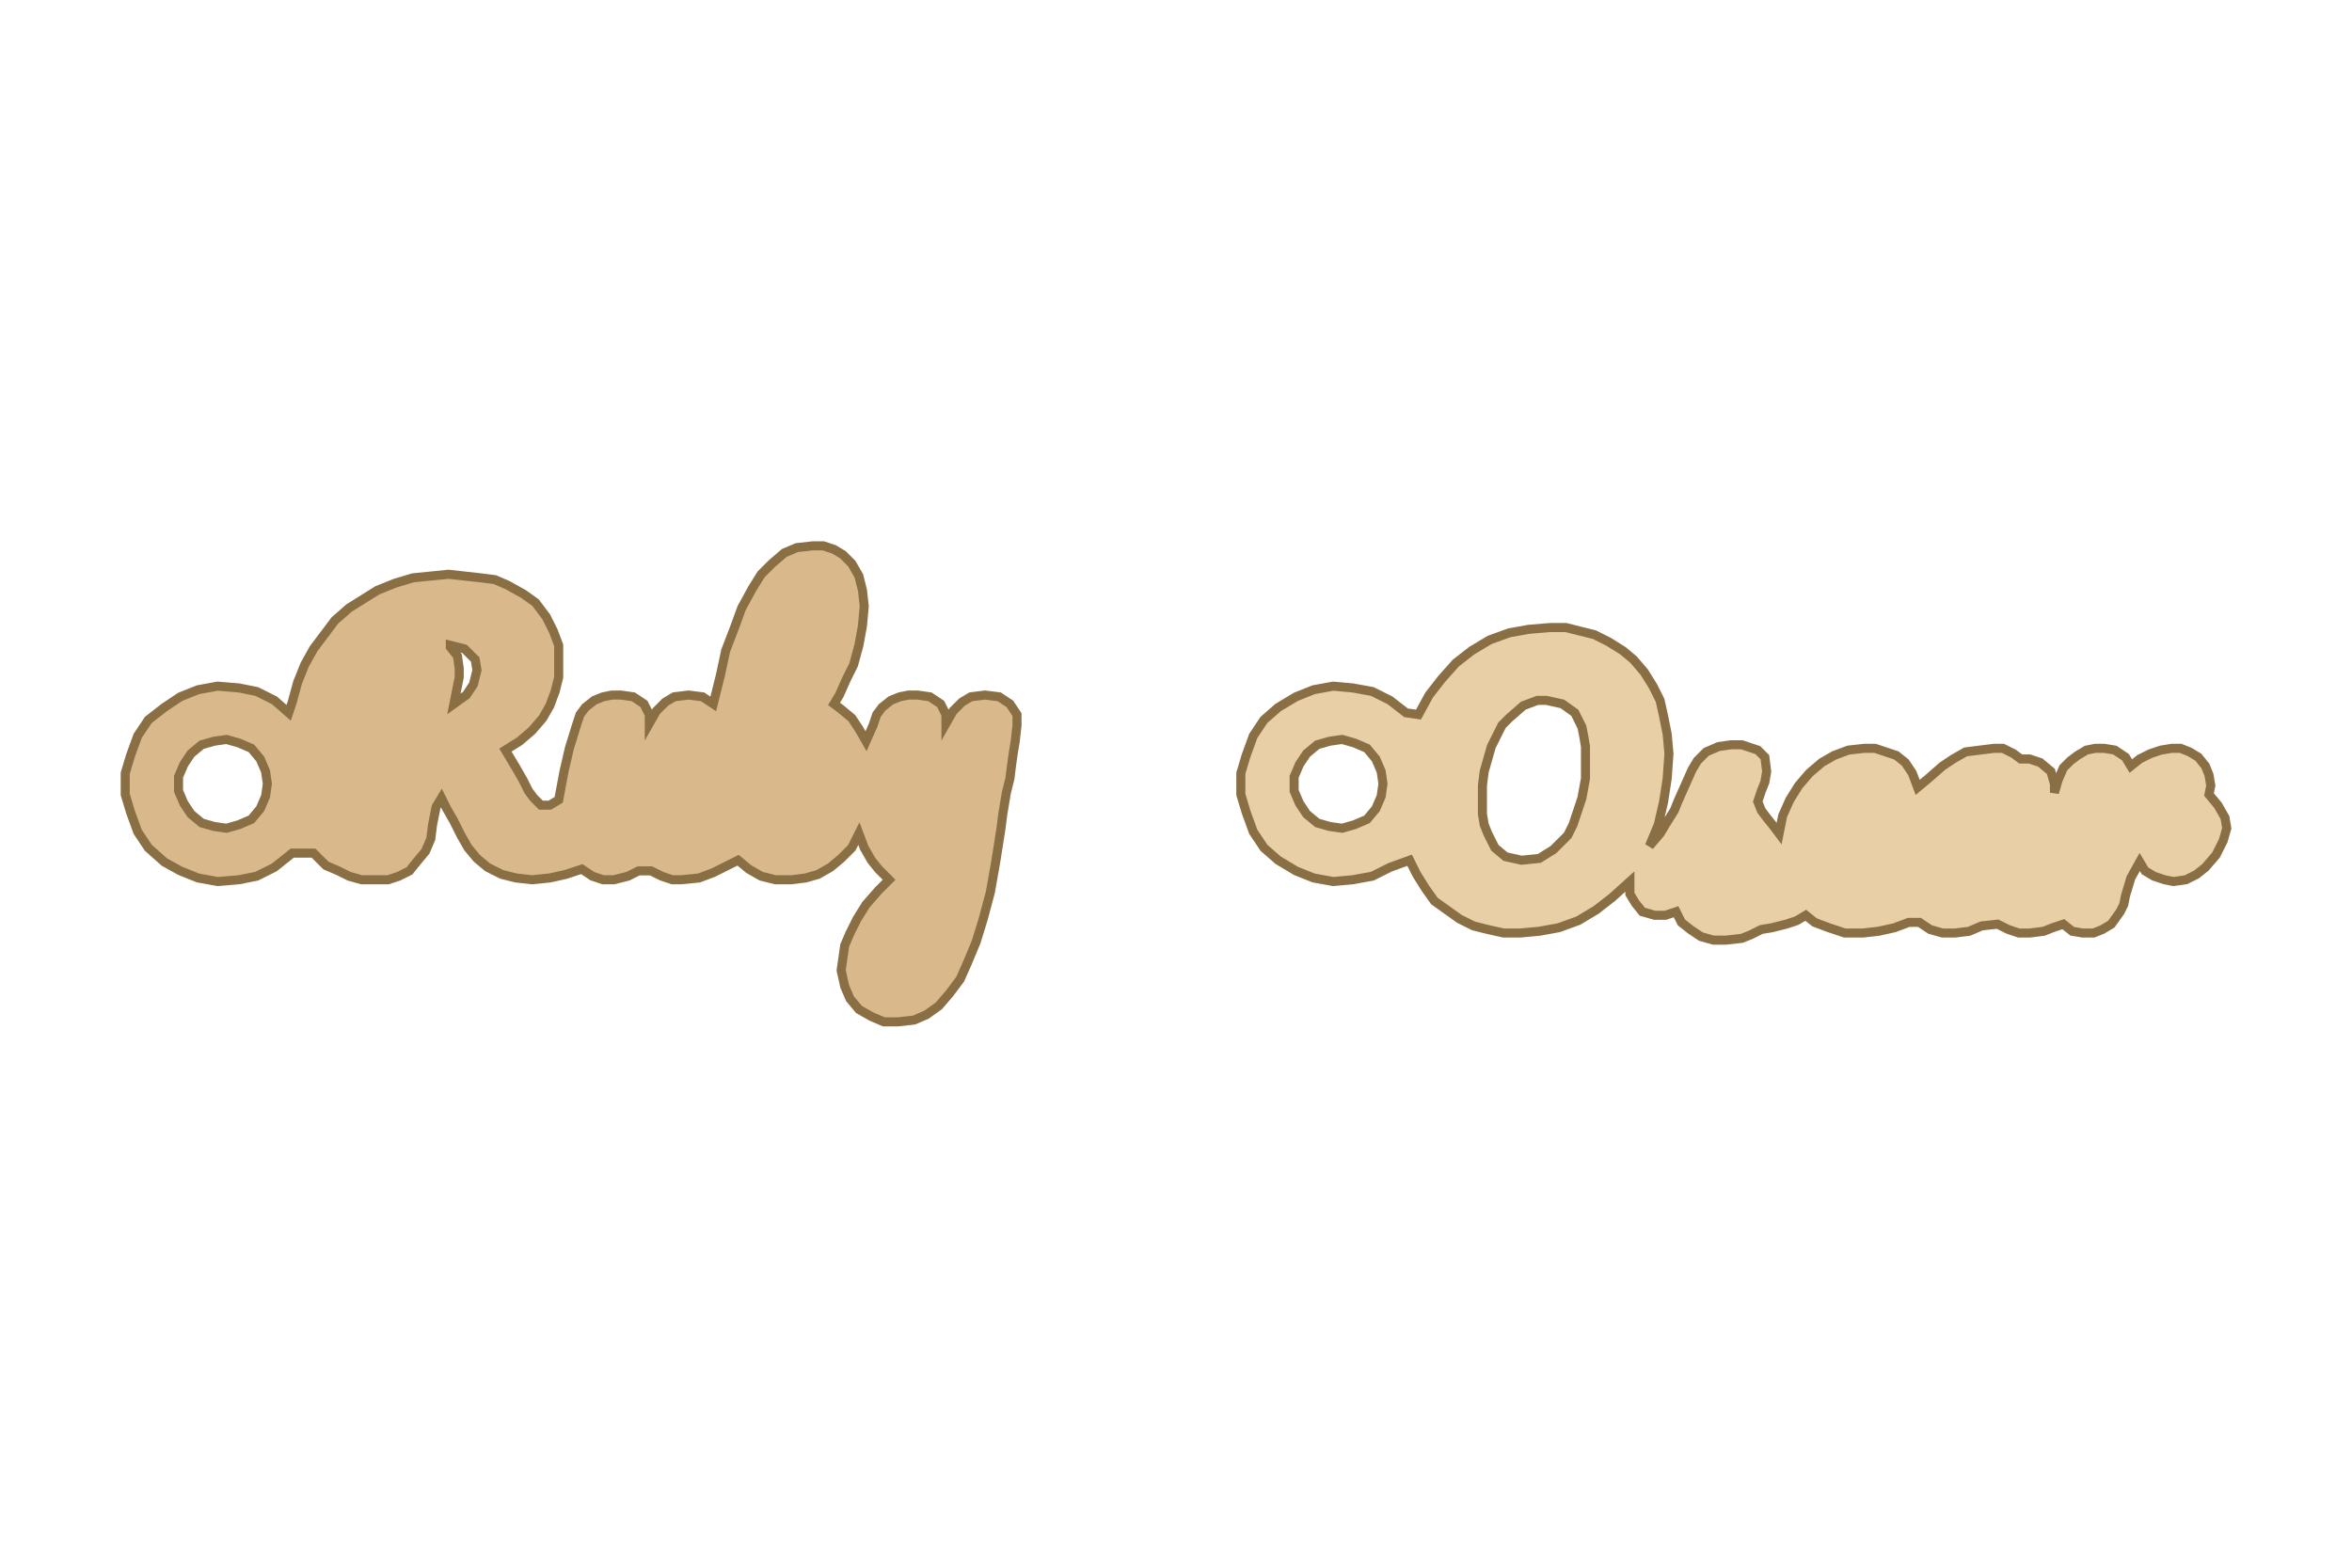
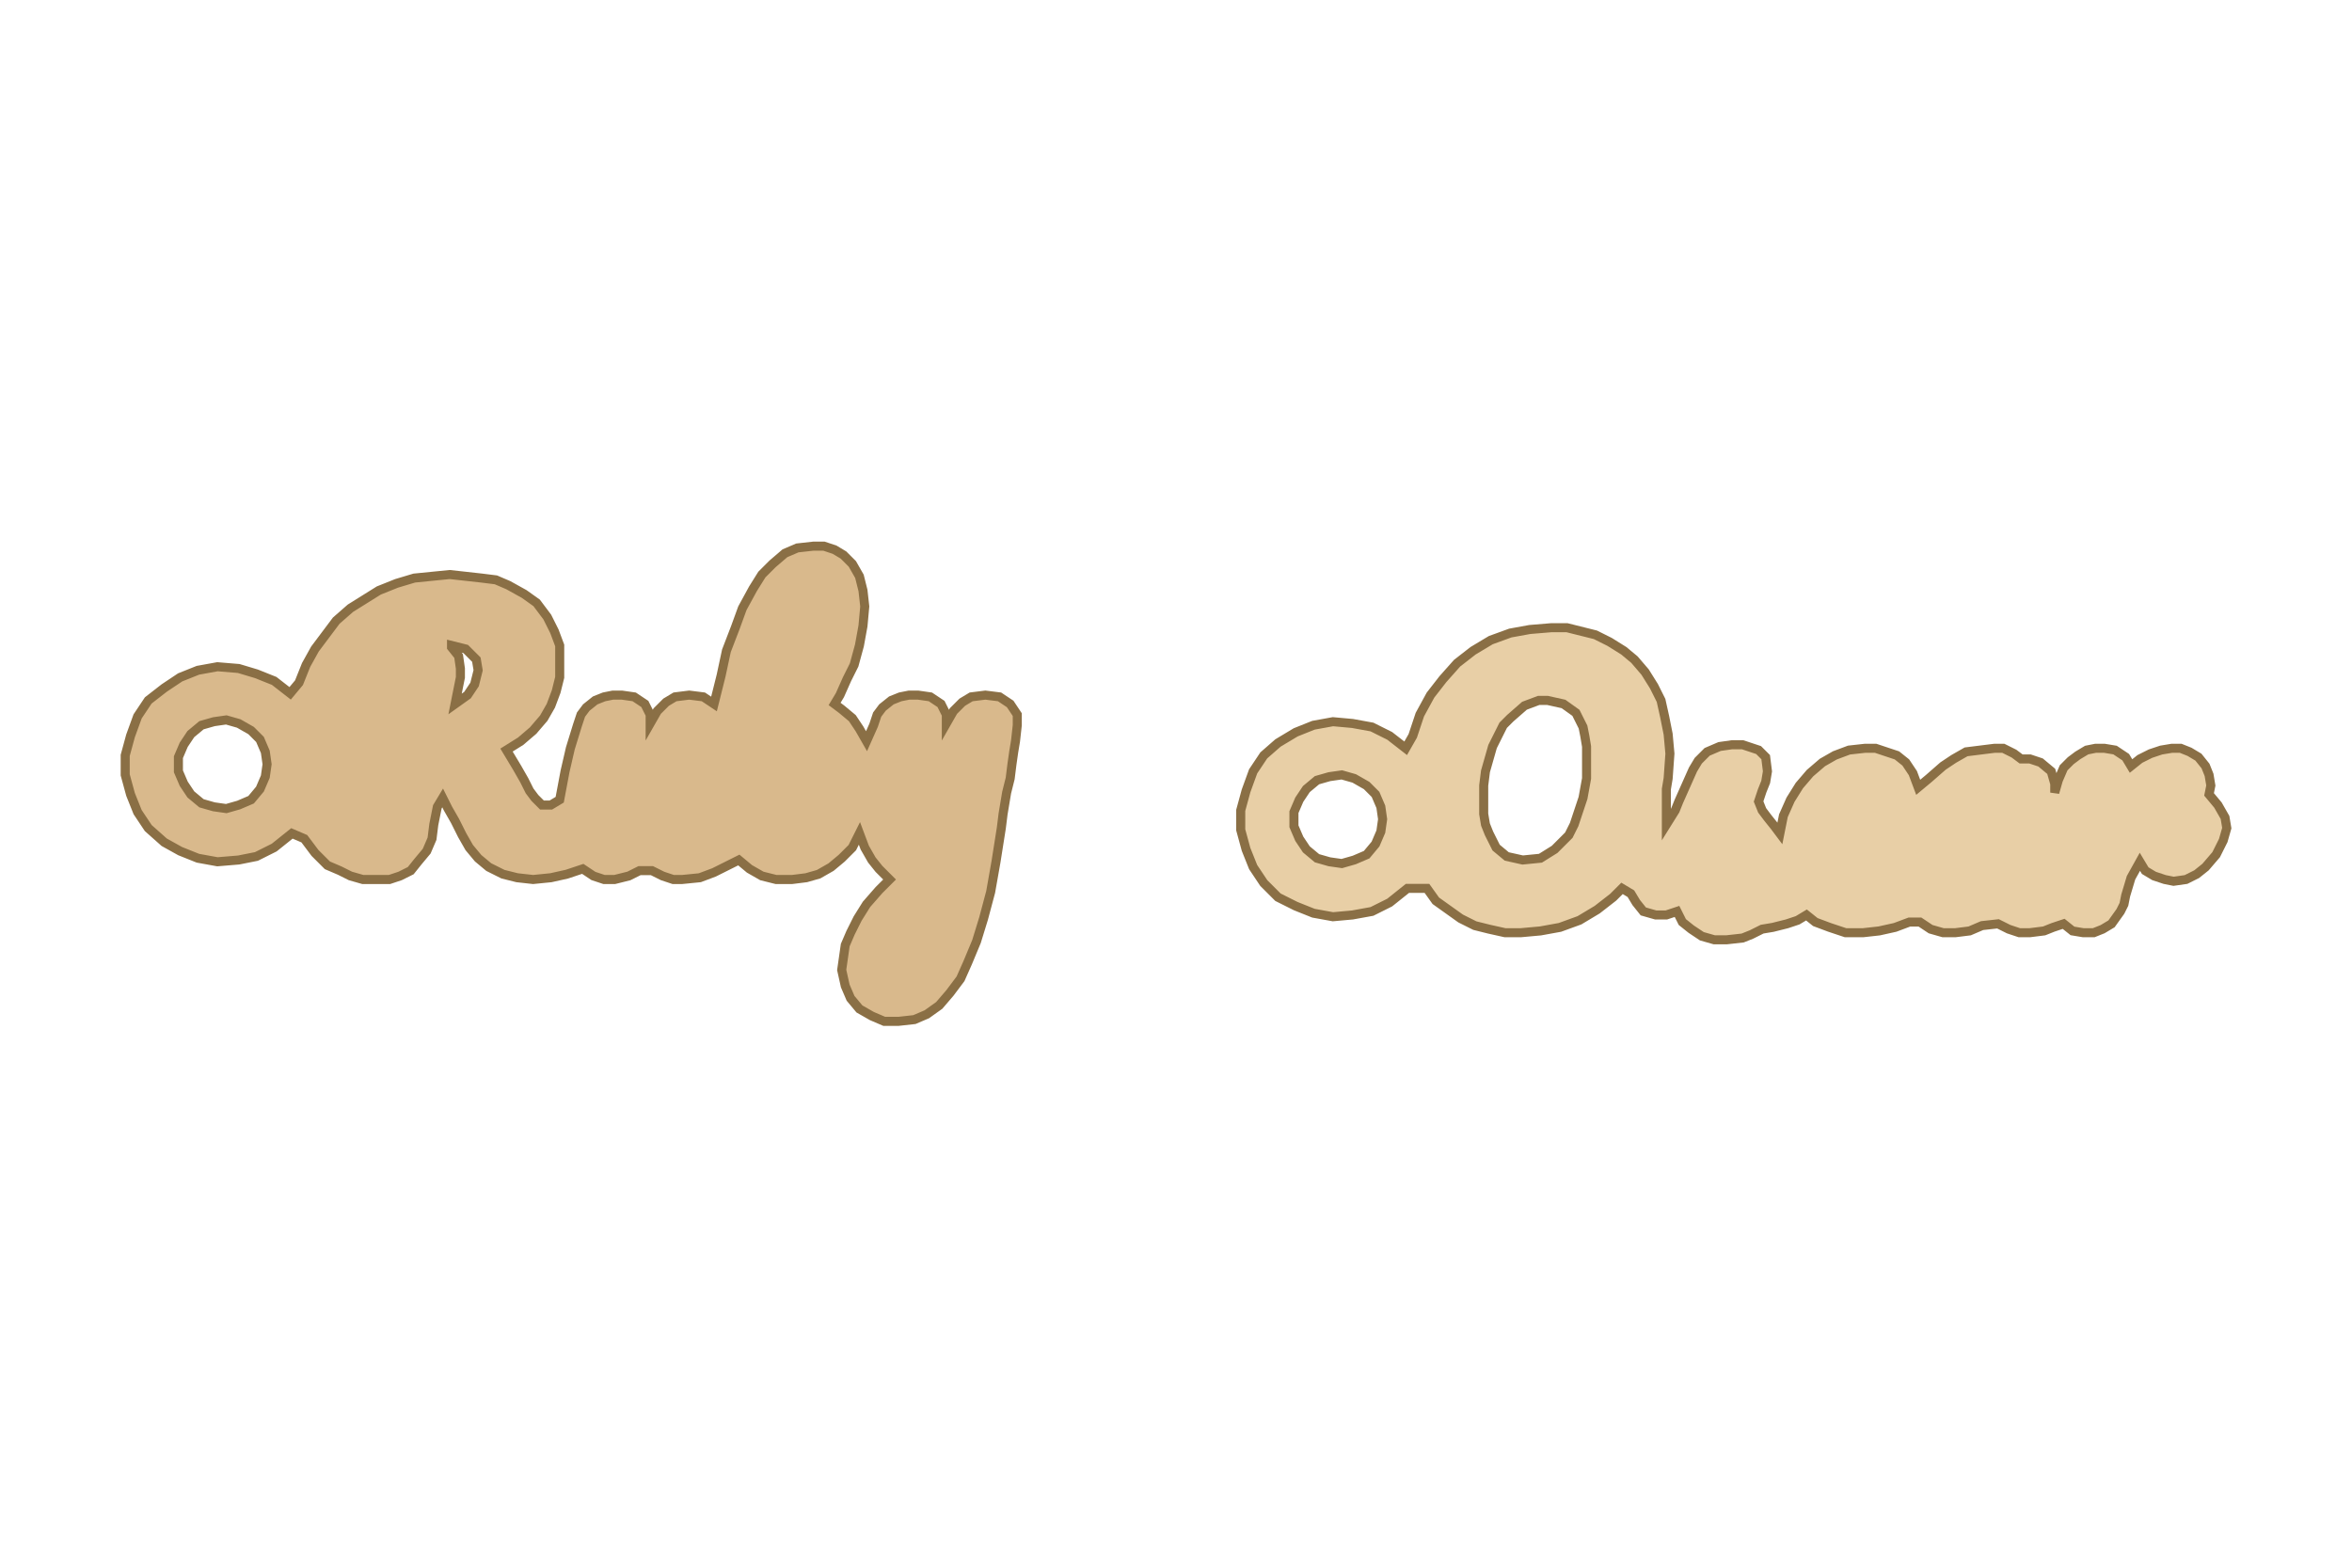
- <svg xmlns="http://www.w3.org/2000/svg" width="300" height="200" viewBox="-36.65 -20.54 132.4 41.08">
-   <path fill="#D9B98C" fill-rule="evenodd" stroke="#8A6F45" stroke-width=".51" d="m9.7-13.4.6.2.5.3.5.5.4.7.2.8.1.9-.1 1.1-.2 1.1-.3 1.1-.4.8-.4.9-.3.5.4.3.6.5.4.6.4.7.4-.9.2-.6.3-.4.5-.4.5-.2.5-.1h.5l.7.1.6.4.3.6v.5l.4-.7.5-.5.5-.3.8-.1.8.1.6.4.4.6v.6l-.1.9-.1.6-.1.7-.1.8-.2.8-.1.6-.1.6-.1.8-.3 1.9-.3 1.7-.4 1.5-.4 1.3-.5 1.2-.4.9-.6.8-.6.7-.7.5-.7.3-.9.1h-.8l-.7-.3-.7-.4-.5-.6-.3-.7-.2-.9.1-.7.1-.7.3-.7.4-.8.5-.8.7-.8.6-.6-.6-.6-.4-.5-.4-.7-.3-.8-.4.8-.6.6-.6.5-.7.4-.7.2-.8.1H7l-.8-.2-.7-.4-.6-.5-.6.3-.8.4-.8.3-1 .1h-.5l-.6-.2-.6-.3h-.7l-.6.3-.8.2h-.6l-.6-.2-.6-.4-.9.3-.9.2-1 .1-.9-.1-.8-.2-.8-.4-.6-.5-.5-.6-.4-.7-.4-.8-.4-.7-.3-.6-.3.5-.1.5-.1.5-.1.8-.3.7-.5.6-.4.5-.6.3-.6.2h-1.5l-.7-.2-.6-.3-.7-.3-.7-.7h-1.2l-1 .8-1 .5-1 .2-1.2.1-1.1-.2-1-.4-.9-.5-.9-.8-.6-.9-.4-1.1-.3-1V-.6l.3-1 .4-1.1.6-.9.9-.7.9-.6 1-.4 1.1-.2 1.2.1 1 .2 1 .5.8.7.2-.6.3-1.1.4-1 .5-.9.6-.8.6-.8.8-.7.8-.5.8-.5 1-.4 1-.3 1-.1 1-.1.9.1.9.1.8.1.7.3.9.5.7.5.6.8.4.8.3.8V-6l-.2.8-.3.8-.4.7-.6.7-.7.6-.8.5.3.5.3.5.4.7.3.6.3.4.4.4h.5l.5-.3.3-1.6.3-1.3.4-1.3.2-.6.3-.4.5-.4.5-.2.5-.1h.5l.7.1.6.4.3.6v.5l.4-.7.5-.5.5-.3.8-.1.8.1.6.4.4-1.6.3-1.4.5-1.3.4-1.1.6-1.1.5-.8.6-.6.7-.6.7-.3.9-.1h.2Zm-21 5.7.4.5.1.7v.5l-.3 1.5.7-.5.4-.6.2-.8-.1-.6-.6-.6-.8-.2Zm-10.4 7-.3-.7-.5-.6-.7-.3-.7-.2-.7.1-.7.2-.6.5-.4.6-.3.7v.8l.3.7.4.6.6.5.7.2.7.1.7-.2.7-.3.5-.6.3-.7.1-.7Z" />
-   <path fill="#E8CFA6" fill-rule="evenodd" stroke="#8A6F45" stroke-width=".51" d="m51.5-8.8.8.2.8.2.8.4.8.5.6.5.6.7.5.8.4.8.2.9.2 1 .1 1.1-.1 1.4L57 1l-.3 1.3-.5 1.2.6-.7.3-.5.5-.8.2-.5.8-1.8.3-.5.5-.5.7-.3.7-.1h.6l.9.3.4.4.1.8-.1.6-.2.5-.2.6.2.5.3.4.4.5.3.4.2-1 .4-.9.5-.8.6-.7.7-.6.7-.4.8-.3.9-.1h.6l.6.2.6.2.5.4.4.6.3.8.6-.5.8-.7.6-.4.7-.4.8-.1.8-.1h.5l.6.3.4.3h.5l.6.2.6.5.2.7v.5l.2-.7.3-.7.4-.4.4-.3.5-.3.5-.1h.5l.6.1.6.4.3.5.5-.4.6-.3.6-.2.6-.1h.5l.5.2.5.3.4.5.2.5.1.6-.1.5.5.6.4.7.1.6-.2.7-.4.8-.6.7-.5.4-.6.3-.7.1-.5-.1-.6-.2-.5-.3-.3-.5-.5.9-.3 1-.1.5-.2.4-.5.7-.5.3-.5.2h-.6l-.6-.1-.5-.4-.6.2-.5.2-.8.1H77l-.6-.2-.6-.3-.9.1-.7.3-.8.1h-.7l-.7-.2-.6-.4h-.6l-.8.3-.9.2-.9.1h-1l-.9-.3-.8-.3-.5-.4-.5.3-.6.2-.8.2-.6.1-.6.3-.5.2-.9.1h-.7l-.7-.2-.6-.4-.5-.4-.3-.6-.6.2h-.6l-.7-.2-.4-.5-.3-.5v-.7l-1 .9-.9.7-1 .6-1.1.4-1.1.2-1.1.1H48l-.9-.2-.8-.2-.8-.4-.7-.5-.7-.5-.5-.7-.5-.8-.4-.8-1.1.4-1 .5-1.1.2-1.1.1-1.1-.2-1-.4-1-.6-.8-.7-.6-.9-.4-1.1-.3-1V-.6l.3-1 .4-1.1.6-.9.8-.7 1-.6 1-.4 1.1-.2 1.1.1 1.1.2 1 .5.9.7.7.1.6-1.1.7-.9.8-.9.9-.7 1-.6 1.1-.4 1.1-.2 1.2-.1h.1Zm-1.6 4.1-.8.3-.8.7-.4.4-.3.6-.3.6-.2.7-.2.7-.1.8v1.6l.1.6.2.5.4.8.6.5.9.2 1-.1.8-.5.4-.4.4-.4.3-.6.2-.6.3-.9.2-1.1v-1.8l-.1-.6-.1-.5L52-4l-.7-.5-.9-.2Zm-8.8 4-.3-.7-.5-.6-.7-.3-.7-.2-.7.1-.7.2-.6.5-.4.6-.3.7v.8l.3.7.4.6.6.5.7.2.7.1.7-.2.7-.3.5-.6.3-.7.1-.7Z" />
+ <svg xmlns="http://www.w3.org/2000/svg" width="300" height="200" viewBox="-36.76 -20.55 132.62 41.11">
+   <path fill="#D9B98C" fill-rule="evenodd" stroke="#8A6F45" stroke-width=".51" d="m9.7-13.4.6.2.5.3.5.5.4.7.2.8.1.9-.1 1.1-.2 1.1-.3 1.1-.4.8-.4.9-.3.5.4.3.6.5.4.6.4.7.4-.9.2-.6.3-.4.5-.4.5-.2.5-.1h.5l.7.1.6.4.3.6v.5l.4-.7.5-.5.5-.3.8-.1.8.1.6.4.4.6v.6l-.1.9-.1.6-.1.7-.1.8-.2.8-.1.6-.1.6-.1.8-.3 1.9-.3 1.7-.4 1.5-.4 1.3-.5 1.2-.4.9-.6.8-.6.7-.7.5-.7.3-.9.1h-.8l-.7-.3-.7-.4-.5-.6-.3-.7-.2-.9.1-.7.1-.7.3-.7.4-.8.5-.8.7-.8.6-.6-.6-.6-.4-.5-.4-.7-.3-.8-.4.8-.6.6-.6.5-.7.4-.7.2-.8.1H7l-.8-.2-.7-.4-.6-.5-.6.3-.8.4-.8.3-1 .1h-.5l-.6-.2-.6-.3h-.7l-.6.3-.8.2h-.6l-.6-.2-.6-.4-.9.3-.9.2-1 .1-.9-.1-.8-.2-.8-.4-.6-.5-.5-.6-.4-.7-.4-.8-.4-.7-.3-.6-.3.5-.1.5-.1.5-.1.8-.3.7-.5.6-.4.5-.6.3-.6.2h-1.5l-.7-.2-.6-.3-.7-.3-.7-.7-.6-.8-.7-.3-1 .8-1 .5-1 .2-1.2.1-1.1-.2-1-.4-.9-.5-.9-.8-.6-.9-.4-1-.3-1.1v-1.1l.3-1.1.4-1.1.6-.9.9-.7.9-.6 1-.4 1.1-.2 1.2.1 1 .3 1 .4.9.7.5-.6.4-1 .5-.9.6-.8.6-.8.8-.7.8-.5.8-.5 1-.4 1-.3 1-.1 1-.1.9.1.9.1.8.1.7.3.9.5.7.5.6.8.4.8.3.8V-6l-.2.8-.3.8-.4.7-.6.7-.7.6-.8.5.3.5.3.5.4.7.3.6.3.4.4.4h.5l.5-.3.3-1.6.3-1.3.4-1.3.2-.6.3-.4.5-.4.5-.2.5-.1h.5l.7.1.6.4.3.6v.5l.4-.7.5-.5.5-.3.8-.1.8.1.6.4.4-1.6.3-1.4.5-1.3.4-1.1.6-1.1.5-.8.6-.6.7-.6.7-.3.9-.1h.2Zm-21 5.7.4.5.1.7v.5l-.3 1.5.7-.5.4-.6.2-.8-.1-.6-.6-.6-.8-.2Zm-10.5 5.9-.3-.7-.5-.5-.7-.4-.7-.2-.7.1-.7.2-.6.5-.4.6-.3.7v.8l.3.7.4.6.6.5.7.2.7.1.7-.2.7-.3.5-.6.3-.7.1-.7Z" />
+   <path fill="#E8CFA6" fill-rule="evenodd" stroke="#8A6F45" stroke-width=".51" d="m51.6-8.8.8.2.8.2.8.4.8.5.6.5.6.7.5.8.4.8.2.9.2 1 .1 1.1-.1 1.4-.1.6v2l.5-.8.2-.5.8-1.8.3-.5.5-.5.7-.3.7-.1h.6l.9.3.4.4.1.8-.1.6-.2.5-.2.6.2.5.3.4.4.5.3.4.2-1 .4-.9.5-.8.6-.7.7-.6.7-.4.8-.3.9-.1h.6l.6.2.6.2.5.4.4.6.3.8.6-.5.8-.7.6-.4.7-.4.8-.1.8-.1h.5l.6.3.4.3h.5l.6.2.6.5.2.7v.5l.2-.7.3-.7.4-.4.4-.3.5-.3.5-.1h.5l.6.1.6.4.3.5.5-.4.6-.3.6-.2.6-.1h.5l.5.2.5.3.4.5.2.5.1.6-.1.5.5.6.4.7.1.6-.2.7-.4.8-.6.7-.5.4-.6.3-.7.1-.5-.1-.6-.2-.5-.3-.3-.5-.5.9-.3 1-.1.5-.2.4-.5.7-.5.3-.5.2h-.6l-.6-.1-.5-.4-.6.2-.5.2-.8.1h-.6l-.6-.2-.6-.3-.9.1-.7.3-.8.1h-.7l-.7-.2-.6-.4h-.6l-.8.3-.9.2-.9.1h-1l-.9-.3-.8-.3-.5-.4-.5.3-.6.2-.8.2-.6.1-.6.3-.5.2-.9.1h-.7l-.7-.2-.6-.4-.5-.4-.3-.6-.6.2h-.6l-.7-.2-.4-.5-.3-.5-.5-.3-.5.5-.9.7-1 .6-1.1.4-1.1.2-1.1.1h-.9l-.9-.2-.8-.2-.8-.4-.7-.5-.7-.5-.5-.7h-1.1l-1 .8-1 .5-1.1.2-1.1.1-1.1-.2-1-.4-1-.5-.8-.8-.6-.9-.4-1-.3-1.1V1.5l.3-1.1.4-1.1.6-.9.8-.7 1-.6 1-.4 1.1-.2 1.1.1 1.1.2 1 .5.9.7.4-.7.4-1.2.6-1.1.7-.9.8-.9.9-.7 1-.6 1.1-.4 1.1-.2 1.2-.1h.1ZM50-4.7l-.8.3-.8.7-.4.4-.3.6-.3.6-.2.7-.2.7-.1.8v1.6l.1.6.2.5.4.8.6.5.9.2 1-.1.8-.5.4-.4.4-.4.3-.6.2-.6.3-.9.2-1.1v-1.8l-.1-.6-.1-.5-.4-.8-.7-.5-.9-.2Zm-8.9 6-.3-.7-.5-.5-.7-.4-.7-.2-.7.1-.7.2-.6.5-.4.6-.3.7v.8l.3.7.4.6.6.5.7.2.7.1.7-.2.7-.3.5-.6.3-.7.1-.7Z" />
</svg>
